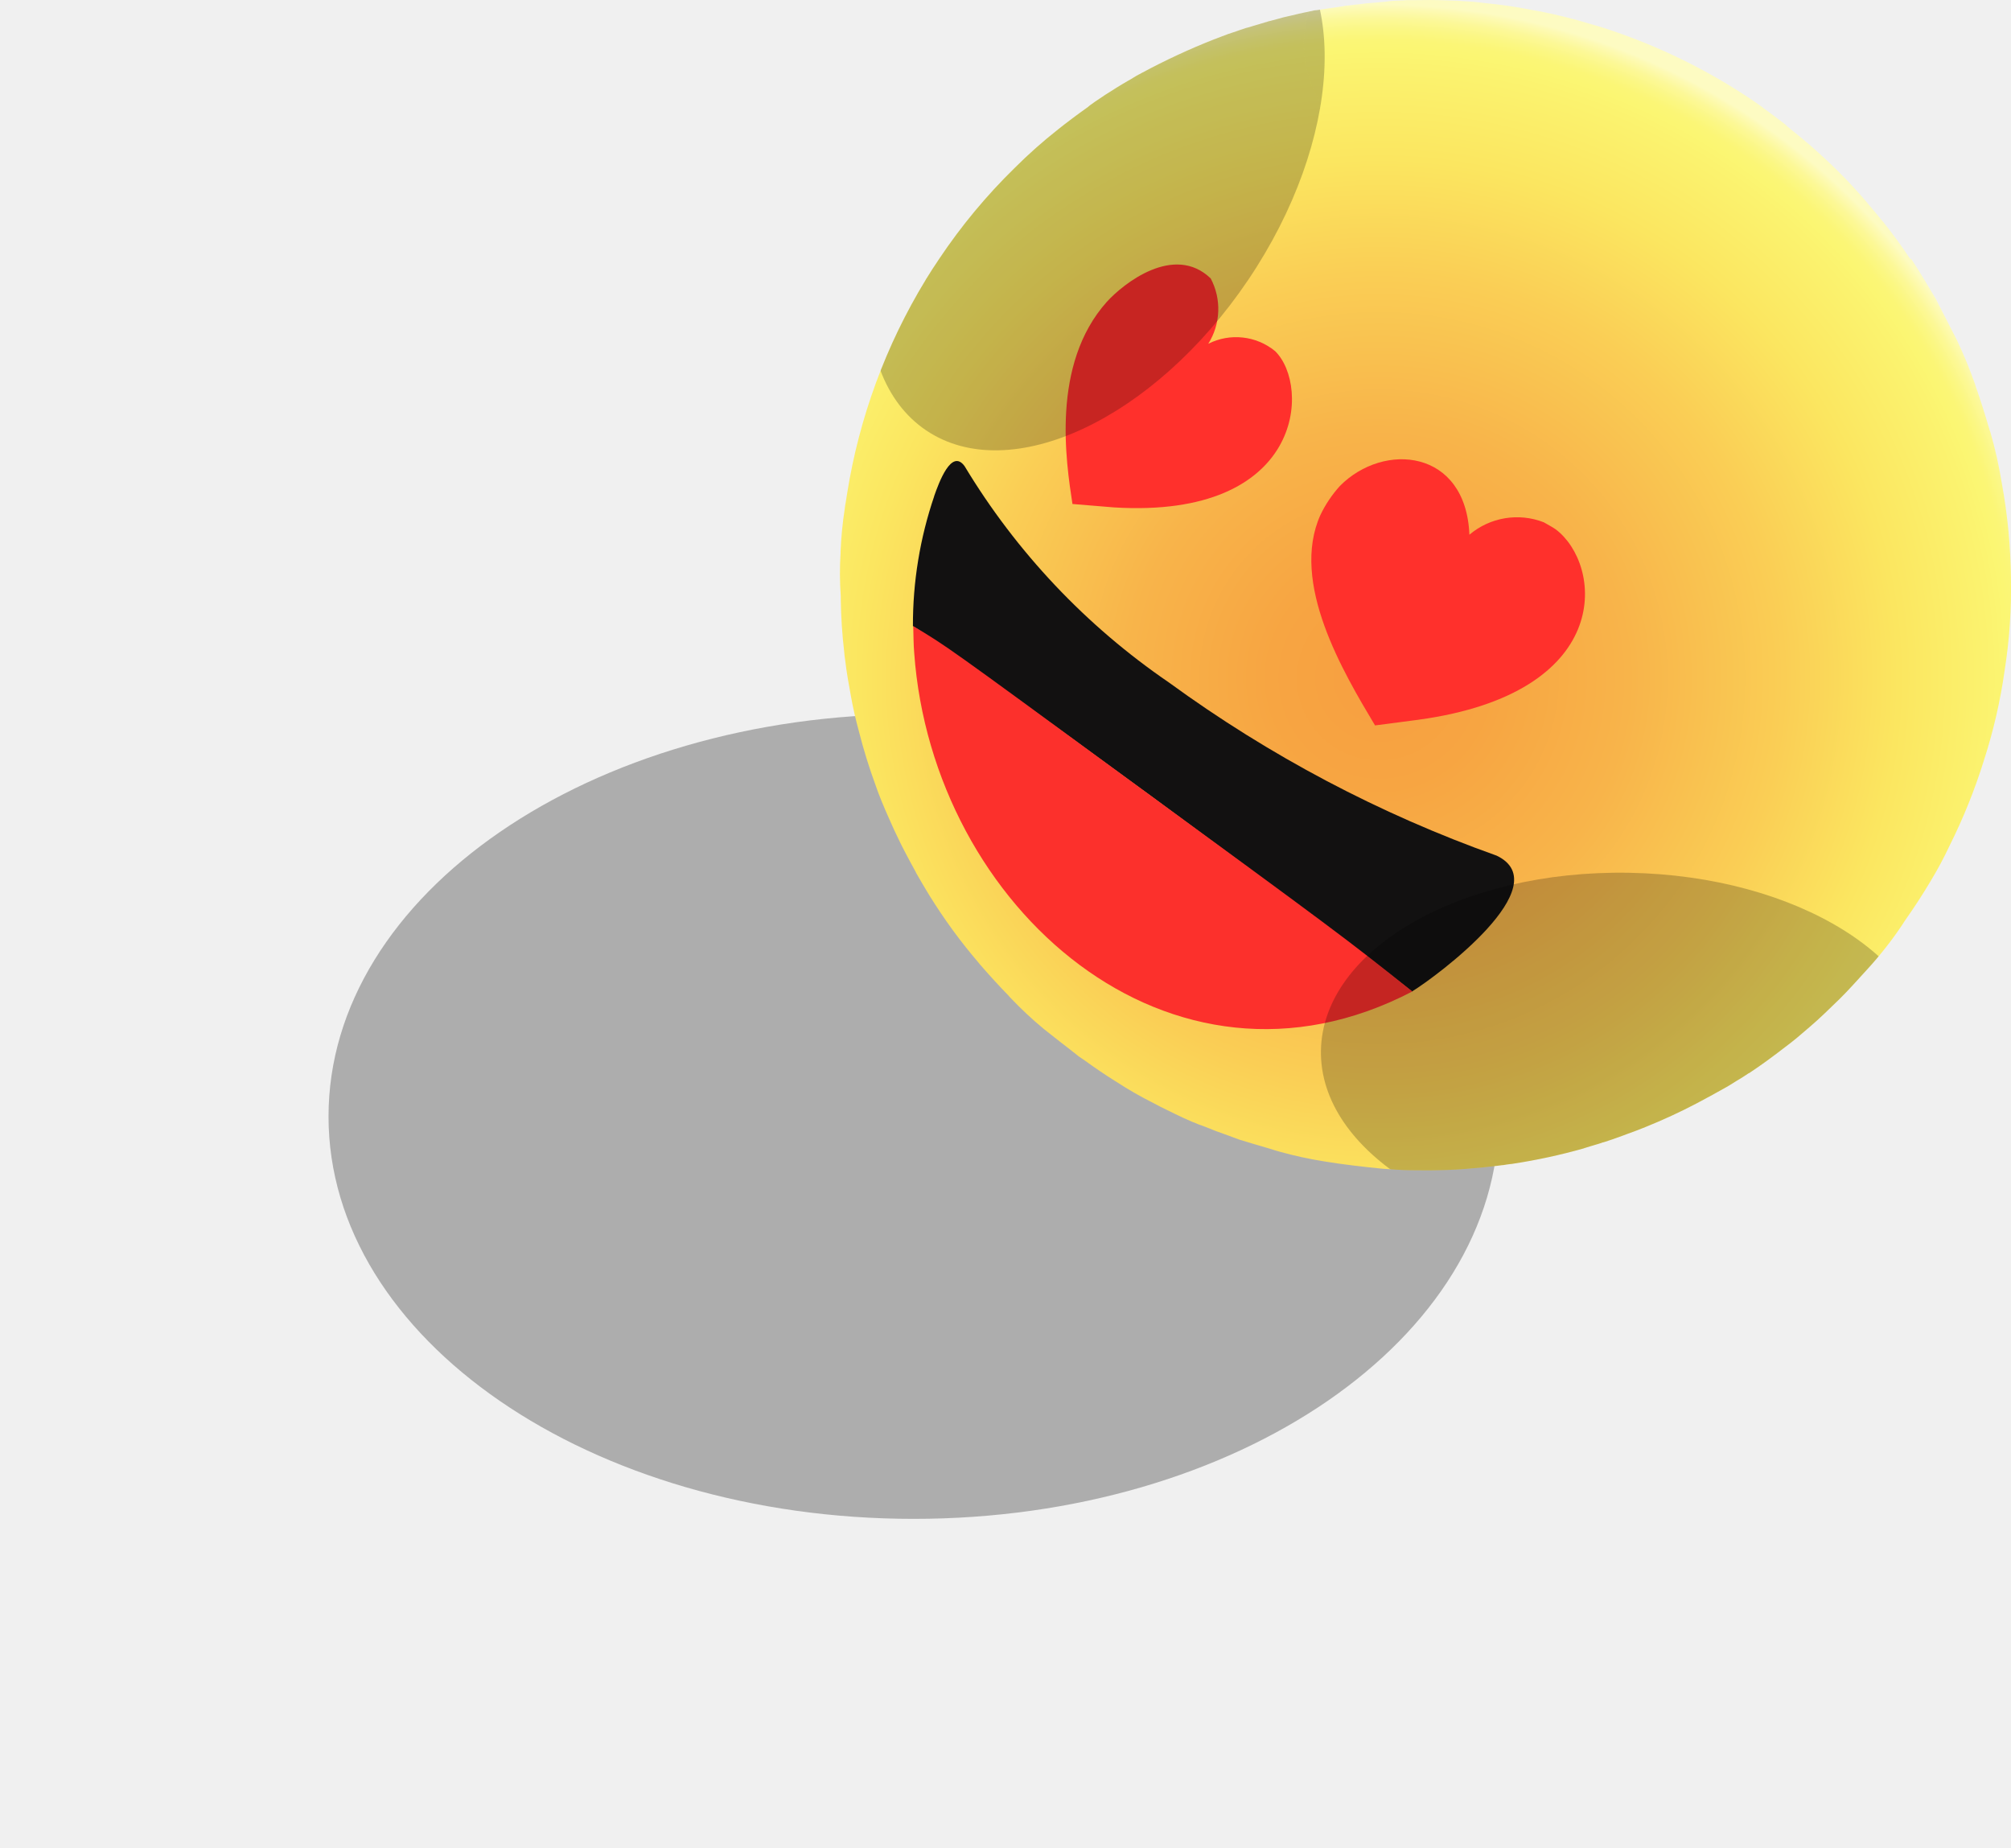
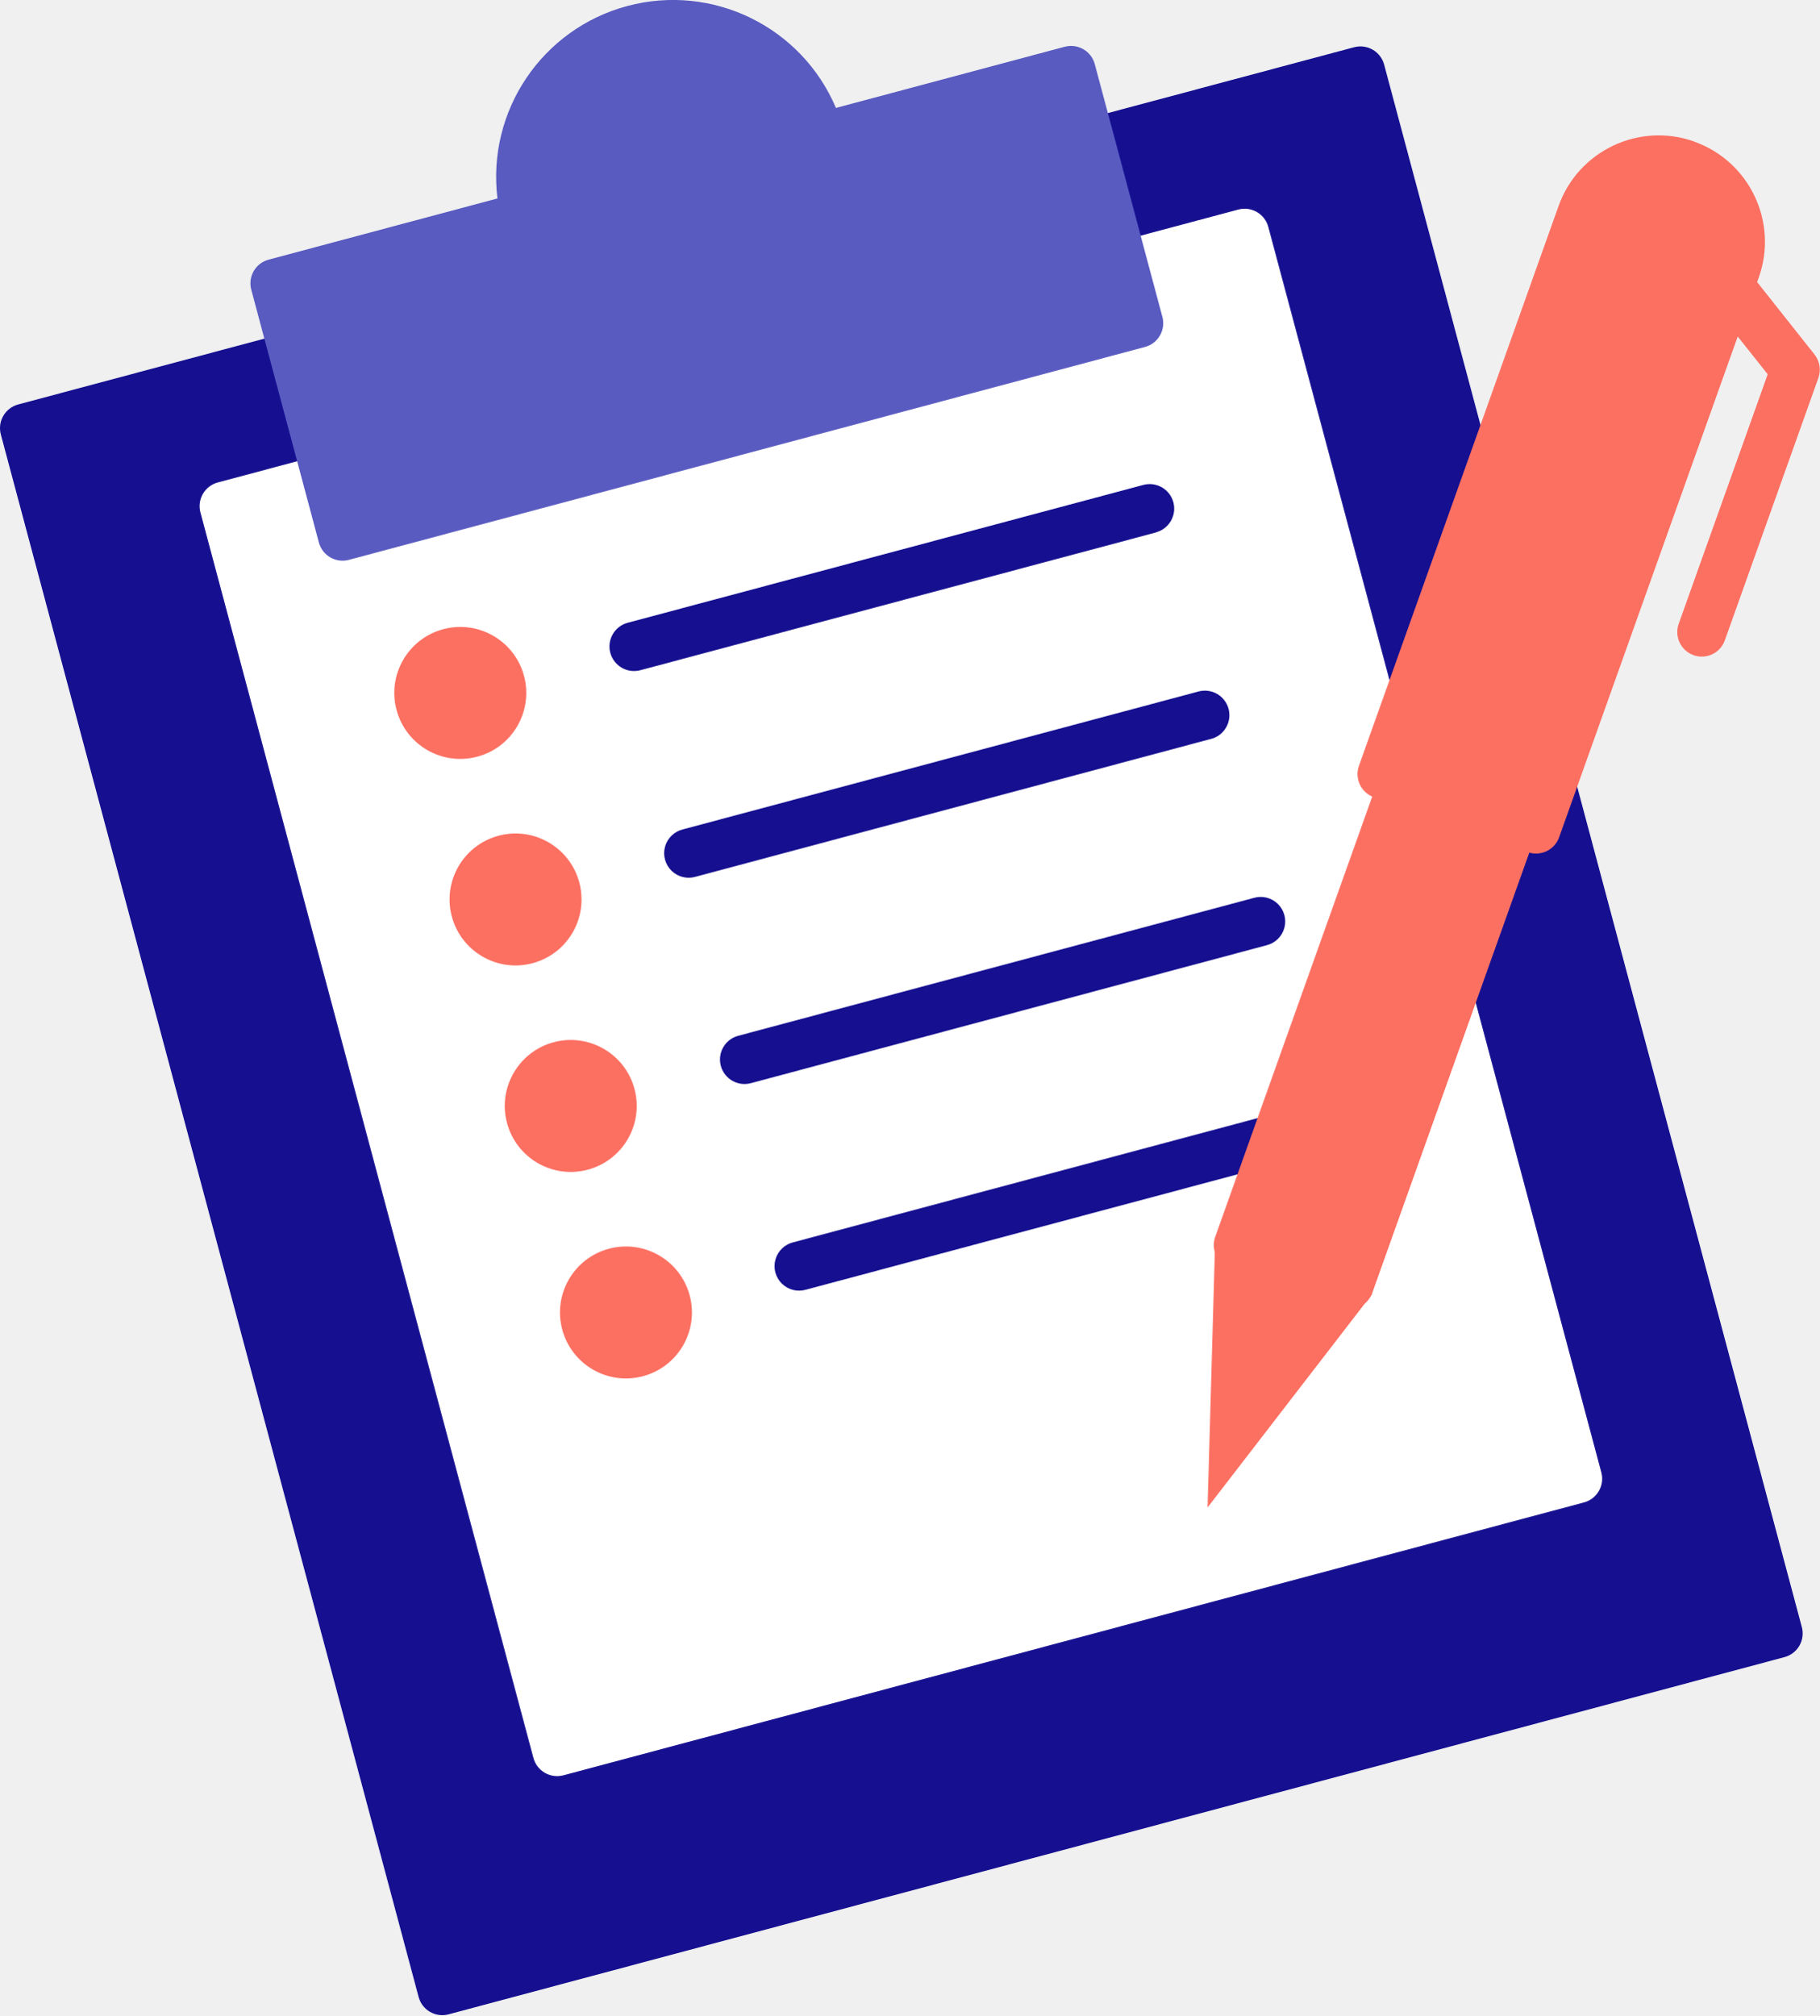
- <svg xmlns="http://www.w3.org/2000/svg" xmlns:xlink="http://www.w3.org/1999/xlink" width="82.478" height="75.758" viewBox="0 0 82.478 75.758">
+ <svg xmlns="http://www.w3.org/2000/svg" id="Grupo_1022415" data-name="Grupo 1022415" width="68.108" height="75.411" viewBox="0 0 68.108 75.411">
  <defs>
-     <radialGradient id="radial-gradient" cx="0.471" cy="0.58" r="0.575" gradientTransform="matrix(-0.999, -0.004, -0.004, 1, 0.933, 0.001)" gradientUnits="objectBoundingBox">
-       <stop offset="0" stop-color="#f79f40" />
-       <stop offset="0.163" stop-color="#f7a542" />
-       <stop offset="0.371" stop-color="#f8b44a" />
-       <stop offset="0.601" stop-color="#face55" />
-       <stop offset="0.771" stop-color="#fbe660" />
-       <stop offset="0.91" stop-color="#fbf36f" />
-       <stop offset="0.932" stop-color="#fbf672" />
-       <stop offset="0.947" stop-color="#fbf676" />
-       <stop offset="0.962" stop-color="#fbf783" />
-       <stop offset="0.978" stop-color="#fcf897" />
-       <stop offset="0.994" stop-color="#fdfab4" />
-       <stop offset="1" stop-color="#fdfbc2" />
-     </radialGradient>
    <clipPath id="clip-path">
-       <path id="Trazado_116496" data-name="Trazado 116496" d="M52.65,29.84v-.06c0-.11-.03-.77-.15-1.75-.01-.09-.02-.17-.03-.26-.02-.12-.04-.25-.06-.38a23.894,23.894,0,0,0-3.15-8.77c0-.01-.01-.01-.01-.02-.17-.29-.35-.57-.54-.85h0a23.353,23.353,0,0,0-3.06-3.74,20.449,20.449,0,0,0-1.77-1.6c-.39-.32-.78-.62-1.19-.91a.265.265,0,0,1-.06-.05l-.05-.04-.21-.15c-.26-.18-.55-.37-.86-.57h0c-.01-.01-.02-.01-.03-.02-.15-.09-.3-.19-.47-.28-.07-.04-.15-.09-.22-.13s-.12-.07-.19-.11a1.092,1.092,0,0,0-.15-.08,25.413,25.413,0,0,0-2.93-1.4c-.26-.11-.47-.18-.58-.23l-.18-.07-.18-.07c-.01,0-.02-.01-.03-.01l-.04-.01-.3-.1-.04-.01c-.01,0-.03-.01-.04-.01l-.2-.07a2.759,2.759,0,0,0-.27-.08l-.23-.07c-.04-.01-.09-.03-.13-.04-.01,0-.03-.01-.04-.01s-.03-.01-.05-.01a.636.636,0,0,1-.07-.02l-.26-.07-.22-.06c-.07-.02-.14-.03-.21-.05h-.01l-.13-.03-.25-.06-.18-.04a2.049,2.049,0,0,0-.24-.05c-.01,0-.03-.01-.04-.01-.06-.01-.12-.03-.18-.04l-.11-.02-.13-.03h-.02l-.04-.01c-.02,0-.05-.01-.07-.01a1.766,1.766,0,0,1-.2-.04.6.6,0,0,0-.12-.02h0a2.068,2.068,0,0,1-.22-.04l-.19-.03c-.03-.01-.07-.01-.11-.02a.985.985,0,0,0-.17-.02,1,1,0,0,0-.16-.02l-.27-.03-.25-.03c-.03,0-.05-.01-.08-.01h-.02a1.641,1.641,0,0,0-.23-.02l-.34-.03c-.08-.01-.16-.01-.23-.02-.09-.01-.17-.01-.26-.02s-.18-.01-.27-.02A.97.97,0,0,1,29.76,7h-.37c-.48-.01-.96-.01-1.45,0-.11,0-.21,0-.31.01s-.22.01-.32.02c-.07,0-.13.01-.19.01-.16.01-.31.02-.46.04-.05,0-.11.01-.16.01-.22.02-.43.04-.64.07-.1.01-.2.02-.3.04h-.01c-.02,0-.04.01-.06.01q-.24.03-.45.06c-.11.02-.23.04-.34.05-.26.04-.47.08-.61.11-.7.14-1.38.3-2.06.5-.41.11-.77.22-1.21.38a24.021,24.021,0,0,0-5.31,2.61h0c-.17.11-.33.22-.49.33a.265.265,0,0,0-.06.05c-.28.2-.56.4-.84.61a.423.423,0,0,1-.07.05l-.02.02-.02.02c-.01.01-.02.02-.03.02s-.02.01-.03.02c-.08.06-.15.12-.23.18-.15.12-.3.24-.44.36-.08.07-.16.13-.24.2-.16.14-.32.27-.46.4l-.02.02-.02.02c-.03.03-.07.06-.1.09-.75.69-1.21,1.19-1.24,1.22-.23.25-.46.51-.69.77-.16.19-.33.38-.5.59-.01.01-.02.03-.04.04l-.03.03c-.34.42-.69.89-1.08,1.46l-.01.01-.01.01c-.01.01-.01.02-.02.02-.18.26-.36.55-.54.86-.16.26-.32.52-.46.75l-.46.88c-.15.29-.29.56-.42.82a16.758,16.758,0,0,0-.76,1.82h0v.01c-.22.6-.42,1.23-.6,1.84l-.01.02a.037.037,0,0,1-.01.03,17.968,17.968,0,0,0-.5,2.13,23.506,23.506,0,0,0-.17,7.66,22.794,22.794,0,0,0,.82,3.68,23.944,23.944,0,0,0,1.38,3.51,15.311,15.311,0,0,0,.75,1.42c.32.56.68,1.11,1.06,1.66.04.07.09.13.13.2a16,16,0,0,0,1.39,1.8c.34.37.78.88,1.14,1.24s.83.82,1.22,1.15h0c.42.37.6.53.99.83q.72.585,1.47,1.08h.01c.16.11.32.22.49.32.19.12.38.24.55.34.09.05.22.13.36.21a.573.573,0,0,1,.07.04c.15.09.33.18.52.29.04.02.09.05.13.07a22.789,22.789,0,0,0,2.12,1c.18.07.42.17.7.28l.24.09.42.15.3.1.11.03c.01,0,.01,0,.02.01l.16.05a2.759,2.759,0,0,0,.27.08l.26.08c.01,0,.02,0,.02.01a22.1,22.1,0,0,0,2.96.66l.09.01c.08.01.17.03.27.04h.03l.23.03.53.06c.24.03.56.05.79.07s.49.03.74.04h.02c.13.01.25.01.37.01.33.01.77,0,1.1.01s.79-.03,1.13-.05c.72-.06,1.68-.17,2.39-.28a18.747,18.747,0,0,0,1.84-.38c.14-.04.28-.08.43-.12.43-.12.87-.25,1.24-.36l.43-.16c.35-.12.69-.25,1.03-.38l.17-.06c.4-.15.89-.38,1.32-.59.19-.09.37-.18.55-.28a15.71,15.71,0,0,0,1.56-.88c.02-.01.03-.02.05-.03.41-.26.82-.52,1.22-.81.09-.06.18-.12.26-.17l.44-.34c.12-.09.23-.18.35-.27l.66-.52a14.289,14.289,0,0,0,1.37-1.26l.03-.03.07-.07c.35-.35.74-.77,1.2-1.29a.138.138,0,0,0,.03-.04h0a20.958,20.958,0,0,0,2.02-2.71c.01-.01.01-.02.02-.03.19-.3.38-.61.57-.95v-.01h0c.08-.14.16-.29.24-.44.11-.2.22-.41.31-.59l.09-.18c.16-.32.31-.65.47-.99.21-.47.41-.94.56-1.36h0c.26-.7.5-1.44.71-2.23.13-.48.25-.96.33-1.41.1-.48.18-.98.25-1.5.02-.12.03-.23.05-.34.08-.69.14-1.41.16-2.14v-.13C52.68,31.04,52.68,30.45,52.65,29.84Z" transform="translate(-4.654 -6.992)" />
-     </clipPath>
-     <linearGradient id="linear-gradient" x1="-0.166" y1="-323.933" x2="-1.166" y2="-323.933" gradientUnits="objectBoundingBox">
-       <stop offset="0" stop-color="#19b79c" />
-       <stop offset="0.405" stop-color="#1dbb9e" />
-       <stop offset="0.825" stop-color="#2ac8a3" />
-       <stop offset="0.997" stop-color="#31cfa6" />
-     </linearGradient>
-     <linearGradient id="linear-gradient-2" x1="-2.106" y1="-363.238" x2="-3.08" y2="-363.238" xlink:href="#linear-gradient" />
-     <clipPath id="clip-path-2">
-       <path id="Trazado_116504" data-name="Trazado 116504" d="M4.652,29.65v-.06a15.757,15.757,0,0,1,.17-1.74,2.335,2.335,0,0,1,.04-.26c.02-.12.04-.25.06-.38a24.088,24.088,0,0,1,3.22-8.75c0-.01.01-.01.01-.02.18-.29.36-.57.55-.85h0a23.39,23.39,0,0,1,3.09-3.72,20.134,20.134,0,0,1,1.78-1.58q.585-.465,1.2-.9a.265.265,0,0,0,.06-.05l.05-.04.21-.15c.26-.18.55-.37.86-.56h0c.01-.01.02-.01.03-.02.15-.09.31-.19.47-.28a2.53,2.53,0,0,0,.22-.13c.06-.04.12-.07.19-.11.05-.03.1-.05.15-.08a27.308,27.308,0,0,1,2.95-1.37c.26-.1.47-.18.58-.22l.18-.06.18-.06c.01,0,.02-.01.03-.01l.05-.02.3-.1.04-.01c.01,0,.03-.01.04-.01l.2-.06c.08-.02.19-.06.27-.08l.23-.07a.647.647,0,0,0,.13-.04c.01,0,.03-.01.04-.01s.03-.01.05-.01a.637.637,0,0,0,.07-.02l.26-.07.22-.06c.07-.02.14-.03.21-.05h.01l.13-.03c.08-.02.18-.04.25-.06l.18-.04c.08-.02.16-.03.24-.05.01,0,.03-.01.04-.01a1.163,1.163,0,0,0,.18-.04l.11-.01.13-.02h.02l.04-.01c.02,0,.05-.01.07-.01l.2-.03c.04-.01.09-.01.13-.02h0l.22-.03.19-.03a.516.516,0,0,0,.11-.02.985.985,0,0,1,.17-.02c.06-.01.11-.01.16-.02l.27-.03.25-.03c.03,0,.05-.01.08-.01h.02c.07-.01.15-.01.23-.02l.34-.03c.08-.01.16-.01.23-.02a1.569,1.569,0,0,1,.24-.03,2.437,2.437,0,0,1,.27-.01.86.86,0,0,1,.16-.01l.15-.01h.24c.49-.01.97-.01,1.45.01.11,0,.21.01.31.01s.22.01.32.02c.07,0,.13.01.19.01.16.01.31.02.46.04.05.01.11.01.16.02.22.02.43.05.64.07.1.01.2.03.3.04h.01c.02,0,.04.01.06.01.16.02.31.05.45.07l.34.06c.26.05.47.09.6.11.69.14,1.38.31,2.06.52.41.11.76.23,1.21.39a24.178,24.178,0,0,1,5.28,2.65h0c.16.11.33.22.49.34a.265.265,0,0,1,.06.05c.28.2.56.41.83.62a.424.424,0,0,0,.07.05l.02.02.02.02.03.03c.01.01.02.01.02.02.08.06.15.12.22.18.15.12.3.24.44.36.08.07.16.14.24.2.16.14.31.28.46.41l.02.02.02.02c.03.03.07.06.1.09.75.69,1.2,1.2,1.23,1.23.23.25.46.51.68.78.16.19.32.38.49.59.01.01.02.03.04.04l.02.03c.33.42.69.89,1.07,1.47l.04.01.01.01c.01.01.01.02.02.02.17.26.36.56.54.86.16.26.31.53.45.75l.45.88c.15.29.29.56.42.82a18.431,18.431,0,0,1,.75,1.83h0v.01c.21.6.41,1.23.59,1.85l.01.02a.037.037,0,0,0,.01.03,17.59,17.59,0,0,1,.48,2.14,22.71,22.71,0,0,1,.37,3.87,21.465,21.465,0,0,1-.26,3.8,21.96,21.96,0,0,1-.85,3.68,23.286,23.286,0,0,1-1.41,3.5,15.244,15.244,0,0,1-.76,1.42c-.33.56-.69,1.11-1.07,1.65-.04.07-.09.13-.13.2a15.2,15.2,0,0,1-1.41,1.79c-.34.37-.79.88-1.15,1.23s-.84.82-1.22,1.14h0c-.43.37-.6.52-1,.82-.49.38-.98.74-1.48,1.07H41.9c-.16.11-.32.21-.49.31-.19.12-.38.24-.55.33-.09.05-.22.12-.36.2a.574.574,0,0,0-.07.04c-.15.08-.33.18-.52.28-.04.02-.09.05-.13.07a23.108,23.108,0,0,1-2.12.98c-.18.07-.42.17-.71.27l-.24.09-.42.15-.3.1-.11.03c-.01,0-.01,0-.02.01l-.16.05c-.08.02-.19.06-.27.08l-.26.08c-.01,0-.02,0-.02.01a23.962,23.962,0,0,1-2.96.64l-.09.01c-.08.01-.17.02-.27.04H31.8l-.23.03-.53.06c-.24.02-.56.05-.79.07s-.49.03-.74.04h-.02c-.13,0-.25.01-.37.01-.33.01-.77,0-1.1,0s-.79-.04-1.13-.06c-.72-.07-1.68-.18-2.39-.3a16.281,16.281,0,0,1-1.84-.4c-.14-.04-.28-.08-.43-.13-.43-.12-.87-.26-1.24-.37l-.43-.16c-.35-.12-.69-.25-1.03-.39l-.17-.06c-.4-.15-.88-.38-1.32-.6-.19-.09-.37-.18-.55-.28a15.612,15.612,0,0,1-1.55-.89.219.219,0,0,0-.05-.03c-.41-.26-.81-.53-1.21-.82-.09-.06-.17-.12-.25-.17L14,49.97c-.12-.09-.23-.18-.35-.27l-.66-.52a15.233,15.233,0,0,1-1.36-1.27l-.03-.03-.06-.07c-.34-.35-.74-.78-1.19-1.3a.138.138,0,0,1-.03-.04h0a21.889,21.889,0,0,1-2-2.73c-.01-.01-.01-.02-.02-.03-.18-.3-.37-.61-.56-.95v-.01h0c-.08-.14-.16-.29-.24-.44-.11-.21-.22-.41-.31-.59l-.09-.18c-.16-.32-.31-.65-.46-.99-.21-.47-.41-.95-.55-1.36h0a22.441,22.441,0,0,1-.69-2.23c-.13-.48-.24-.96-.32-1.41-.09-.49-.18-.98-.24-1.5-.02-.12-.03-.23-.04-.34a21.166,21.166,0,0,1-.14-2.14v-.13A13.347,13.347,0,0,1,4.652,29.65Z" transform="translate(-4.627 -6.983)" fill="url(#radial-gradient)" />
+       <rect id="Rectángulo_351056" data-name="Rectángulo 351056" width="68.108" height="75.411" fill="none" />
    </clipPath>
  </defs>
-   <g id="Grupo_157926" data-name="Grupo 157926" transform="translate(13.474)">
-     <ellipse id="Elipse_4737" data-name="Elipse 4737" cx="24" cy="16.5" rx="24" ry="16.5" transform="translate(0 29.284)" fill="#0b0b0b" opacity="0.292" style="mix-blend-mode: multiply;isolation: isolate" />
-     <path id="Trazado_116493" data-name="Trazado 116493" d="M4.652,29.65v-.06a15.757,15.757,0,0,1,.17-1.74,2.335,2.335,0,0,1,.04-.26c.02-.12.04-.25.06-.38a24.088,24.088,0,0,1,3.22-8.75c0-.01.01-.01.01-.02.18-.29.36-.57.55-.85h0a23.39,23.39,0,0,1,3.09-3.72,20.134,20.134,0,0,1,1.78-1.58q.585-.465,1.2-.9a.265.265,0,0,0,.06-.05l.05-.04.21-.15c.26-.18.55-.37.86-.56h0c.01-.01.02-.01.03-.02.15-.09.31-.19.47-.28a2.53,2.53,0,0,0,.22-.13c.06-.04.12-.07.19-.11.05-.03.1-.05.15-.08a27.308,27.308,0,0,1,2.95-1.37c.26-.1.47-.18.58-.22l.18-.06.18-.06c.01,0,.02-.01.03-.01l.05-.02.3-.1.04-.01c.01,0,.03-.01.04-.01l.2-.06c.08-.02.19-.06.27-.08l.23-.07a.647.647,0,0,0,.13-.04c.01,0,.03-.01.04-.01s.03-.01.05-.01a.637.637,0,0,0,.07-.02l.26-.07.22-.06c.07-.02.14-.03.21-.05h.01l.13-.03c.08-.02.18-.04.25-.06l.18-.04c.08-.02.16-.03.24-.05.01,0,.03-.01.04-.01a1.163,1.163,0,0,0,.18-.04l.11-.01.13-.02h.02l.04-.01c.02,0,.05-.01.07-.01l.2-.03c.04-.01.09-.01.13-.02h0l.22-.03.19-.03a.516.516,0,0,0,.11-.02.985.985,0,0,1,.17-.02c.06-.01.11-.01.16-.02l.27-.03.25-.03c.03,0,.05-.01.08-.01h.02c.07-.01.15-.01.23-.02l.34-.03c.08-.01.16-.01.23-.02a1.569,1.569,0,0,1,.24-.03,2.437,2.437,0,0,1,.27-.01.86.86,0,0,1,.16-.01l.15-.01h.24c.49-.01.97-.01,1.45.01.11,0,.21.01.31.01s.22.01.32.02c.07,0,.13.01.19.01.16.01.31.02.46.04.05.01.11.01.16.02.22.02.43.05.64.07.1.01.2.03.3.04h.01c.02,0,.04.01.06.01.16.02.31.05.45.07l.34.06c.26.05.47.09.6.11.69.14,1.38.31,2.06.52.41.11.76.23,1.21.39a24.178,24.178,0,0,1,5.28,2.65h0c.16.11.33.22.49.34a.265.265,0,0,1,.06.05c.28.2.56.41.83.62a.424.424,0,0,0,.07.05l.02.02.02.02.03.03c.01.01.02.01.02.02.08.06.15.12.22.18.15.12.3.24.44.36.08.07.16.14.24.2.16.14.31.28.46.41l.02.02.02.02c.03.03.07.06.1.09.75.69,1.2,1.2,1.23,1.23.23.25.46.51.68.78.16.19.32.38.49.59.01.01.02.03.04.04l.02.03c.33.42.69.89,1.07,1.47l.04.01.01.01c.01.01.01.02.02.02.17.26.36.56.54.86.16.26.31.53.45.75l.45.88c.15.29.29.56.42.82a18.431,18.431,0,0,1,.75,1.83h0v.01c.21.6.41,1.23.59,1.85l.01.02a.037.037,0,0,0,.01.03,17.59,17.59,0,0,1,.48,2.14,22.71,22.71,0,0,1,.37,3.87,21.465,21.465,0,0,1-.26,3.8,21.96,21.96,0,0,1-.85,3.68,23.286,23.286,0,0,1-1.41,3.5,15.244,15.244,0,0,1-.76,1.42c-.33.56-.69,1.11-1.07,1.65-.04.07-.09.13-.13.2a15.2,15.2,0,0,1-1.41,1.79c-.34.37-.79.88-1.15,1.23s-.84.82-1.22,1.14h0c-.43.37-.6.52-1,.82-.49.38-.98.74-1.48,1.07H41.9c-.16.11-.32.21-.49.31-.19.12-.38.24-.55.33-.09.05-.22.12-.36.2a.574.574,0,0,0-.07.04c-.15.08-.33.18-.52.28-.04.02-.09.05-.13.07a23.108,23.108,0,0,1-2.12.98c-.18.07-.42.17-.71.27l-.24.09-.42.15-.3.1-.11.03c-.01,0-.01,0-.02.01l-.16.05c-.08.02-.19.06-.27.08l-.26.08c-.01,0-.02,0-.02.01a23.962,23.962,0,0,1-2.96.64l-.09.01c-.08.01-.17.02-.27.04H31.8l-.23.03-.53.06c-.24.02-.56.05-.79.07s-.49.03-.74.04h-.02c-.13,0-.25.01-.37.01-.33.01-.77,0-1.1,0s-.79-.04-1.13-.06c-.72-.07-1.68-.18-2.39-.3a16.281,16.281,0,0,1-1.84-.4c-.14-.04-.28-.08-.43-.13-.43-.12-.87-.26-1.24-.37l-.43-.16c-.35-.12-.69-.25-1.03-.39l-.17-.06c-.4-.15-.88-.38-1.32-.6-.19-.09-.37-.18-.55-.28a15.612,15.612,0,0,1-1.55-.89.219.219,0,0,0-.05-.03c-.41-.26-.81-.53-1.21-.82-.09-.06-.17-.12-.25-.17L14,49.97c-.12-.09-.23-.18-.35-.27l-.66-.52a15.233,15.233,0,0,1-1.36-1.27l-.03-.03-.06-.07c-.34-.35-.74-.78-1.19-1.3a.138.138,0,0,1-.03-.04h0a21.889,21.889,0,0,1-2-2.73c-.01-.01-.01-.02-.02-.03-.18-.3-.37-.61-.56-.95v-.01h0c-.08-.14-.16-.29-.24-.44-.11-.21-.22-.41-.31-.59l-.09-.18c-.16-.32-.31-.65-.46-.99-.21-.47-.41-.95-.55-1.36h0a22.441,22.441,0,0,1-.69-2.23c-.13-.48-.24-.96-.32-1.41-.09-.49-.18-.98-.24-1.5-.02-.12-.03-.23-.04-.34a21.166,21.166,0,0,1-.14-2.14v-.13A13.347,13.347,0,0,1,4.652,29.65Z" transform="translate(16.349 -6.983)" fill="url(#radial-gradient)" />
-     <g id="Grupo_86225" data-name="Grupo 86225" transform="translate(20.955 0.009)" clip-path="url(#clip-path)">
-       <path id="Trazado_116494" data-name="Trazado 116494" d="M50.67,21.64a4.37,4.37,0,0,1,.18-.46C50.8,21.33,50.74,21.48,50.67,21.64Z" transform="translate(-48.844 -6.992)" fill="url(#linear-gradient)" />
-       <path id="Trazado_116495" data-name="Trazado 116495" d="M4.7,34.92c.03-.14.05-.28.08-.41C4.75,34.65,4.73,34.79,4.7,34.92Z" transform="translate(43.196 -6.992)" fill="url(#linear-gradient-2)" />
-     </g>
-     <path id="Trazado_116497" data-name="Trazado 116497" d="M25.873,27.33A16.375,16.375,0,0,0,25,32.66c2.26,1.39,16.97,12.2,20.47,14.98,1.03-.63,6.02-4.35,3.47-5.57a52.925,52.925,0,0,1-13.44-7.1,28.664,28.664,0,0,1-8.38-8.87c-.54-.75-1.06.69-1.25,1.23" transform="translate(-1.032 -6.983)" fill="#121111" />
-     <path id="Trazado_116499" data-name="Trazado 116499" d="M29.22,33.76c.75,10.43,10.52,19.05,20.43,13.88-2.65-2.12-3.33-2.62-11.66-8.71-7.45-5.46-7.45-5.46-8.81-6.27.01.33.01.77.04,1.1" transform="translate(-5.199 -6.983)" fill="#fc302c" />
-     <g id="Grupo_86231" data-name="Grupo 86231" transform="translate(40.307 18.833)">
-       <path id="Trazado_116501" data-name="Trazado 116501" d="M22.473,28.1c-1.25,2.78.93,6.44,2.24,8.63.65-.09,1.52-.19,2.17-.29,7.67-1.22,7.14-6.32,5.24-7.75-.14-.1-.34-.2-.49-.29a3.024,3.024,0,0,0-3.05.51c-.14-3.51-3.51-3.82-5.31-2a4.969,4.969,0,0,0-.8,1.19" transform="translate(-22.099 -25.816)" fill="#ff302c" />
-     </g>
-     <g id="Grupo_86232" data-name="Grupo 86232" transform="translate(30.232 10.846)">
-       <path id="Trazado_116503" data-name="Trazado 116503" d="M35.806,19.36c-2.3,2.57-1.67,6.58-1.41,8.29.51.04,1.19.1,1.7.14,7.78.48,8.08-4.98,6.61-6.41a2.529,2.529,0,0,0-2.74-.3,2.679,2.679,0,0,0,.1-2.68c-1.5-1.44-3.58.21-4.26.96" transform="translate(-34.117 -17.829)" fill="#ff302c" />
-     </g>
-     <g id="Enmascarar_grupo_59" data-name="Enmascarar grupo 59" transform="translate(20.976 0)" clip-path="url(#clip-path-2)">
-       <g id="Grupo_86233" data-name="Grupo 86233" transform="translate(-2.683 -7.272)" opacity="0.561" style="mix-blend-mode: multiply;isolation: isolate">
-         <g id="Grupo_86230" data-name="Grupo 86230" transform="translate(0)">
-           <ellipse id="Elipse_4734" data-name="Elipse 4734" cx="12.5" cy="7.5" rx="12.5" ry="7.5" transform="translate(21.707 1.557)" fill="#fff" opacity="0.743" />
-           <ellipse id="Elipse_4735" data-name="Elipse 4735" cx="12.5" cy="7.5" rx="12.5" ry="7.5" transform="translate(26.415 8.388) rotate(124)" opacity="0.387" />
-           <ellipse id="Elipse_4736" data-name="Elipse 4736" cx="12.5" cy="7.5" rx="12.5" ry="7.5" transform="matrix(-1, -0.017, 0.017, -1, 47.282, 58.274)" opacity="0.387" />
-         </g>
-       </g>
-     </g>
+   <g id="Grupo_1010990" data-name="Grupo 1010990" transform="translate(0 0)" clip-path="url(#clip-path)">
+     <path id="Trazado_730372" data-name="Trazado 730372" d="M50.674,2.485.681,15.852a.918.918,0,0,0-.65,1.123L15.666,75.447a.917.917,0,0,0,1.123.649L66.782,62.729a.917.917,0,0,0,.65-1.123L51.8,3.134a.918.918,0,0,0-1.124-.649" transform="translate(0 -0.717)" fill="#161091" />
+     <path id="Trazado_730373" data-name="Trazado 730373" d="M49.423,11.065,11.233,21.277a.918.918,0,0,0-.65,1.124L23.045,69.008a.918.918,0,0,0,1.124.649L62.36,59.446a.918.918,0,0,0,.65-1.124L50.547,11.715a.918.918,0,0,0-1.124-.65" transform="translate(-3.082 -3.223)" fill="#fff" />
+     <path id="Trazado_730374" data-name="Trazado 730374" d="M43.714,1.749,35.151,4.039A6.62,6.62,0,0,0,22.484,7.426L13.92,9.716a.918.918,0,0,0-.65,1.124L15.8,20.3a.918.918,0,0,0,1.124.65l29.794-7.967a.918.918,0,0,0,.65-1.124L44.838,2.4a.918.918,0,0,0-1.124-.65" transform="translate(-3.867 0)" fill="#595bc1" />
+     <path id="Trazado_730375" data-name="Trazado 730375" d="M25.7,34.974a2.469,2.469,0,1,1-3.023-1.749A2.47,2.47,0,0,1,25.7,34.974" transform="translate(-6.089 -9.68)" fill="#fc7062" />
+     <path id="Trazado_730376" data-name="Trazado 730376" d="M33.521,32.047l19.293-5.159Z" transform="translate(-9.791 -7.854)" fill="#161091" />
+     <path id="Trazado_730377" data-name="Trazado 730377" d="M52.672,27.4,33.379,32.554A.918.918,0,1,1,32.9,30.78L52.2,25.621a.918.918,0,1,1,.474,1.774" transform="translate(-9.412 -7.475)" fill="#161091" />
+     <path id="Trazado_730378" data-name="Trazado 730378" d="M28.62,45.89A2.469,2.469,0,1,1,25.6,44.142,2.47,2.47,0,0,1,28.62,45.89" transform="translate(-6.941 -12.869)" fill="#fc7062" />
+     <path id="Trazado_730379" data-name="Trazado 730379" d="M36.44,42.963,55.733,37.8Z" transform="translate(-10.644 -11.042)" fill="#161091" />
+     <path id="Trazado_730380" data-name="Trazado 730380" d="M55.591,38.312,36.3,43.471a.918.918,0,1,1-.474-1.773l19.293-5.159a.918.918,0,1,1,.474,1.774" transform="translate(-10.265 -10.663)" fill="#161091" />
+     <path id="Trazado_730381" data-name="Trazado 730381" d="M31.539,56.807a2.469,2.469,0,1,1-3.023-1.749,2.47,2.47,0,0,1,3.023,1.749" transform="translate(-7.794 -16.057)" fill="#fc7062" />
+     <path id="Trazado_730382" data-name="Trazado 730382" d="M39.359,53.88l19.293-5.159Z" transform="translate(-11.496 -14.231)" fill="#161091" />
+     <path id="Trazado_730383" data-name="Trazado 730383" d="M58.509,49.227,39.216,54.386a.917.917,0,1,1-.474-1.773l19.293-5.159a.918.918,0,1,1,.474,1.773" transform="translate(-11.117 -13.852)" fill="#161091" />
+     <path id="Trazado_730384" data-name="Trazado 730384" d="M34.458,67.723a2.469,2.469,0,1,1-3.023-1.748,2.47,2.47,0,0,1,3.023,1.748" transform="translate(-8.647 -19.246)" fill="#fc7062" />
+     <path id="Trazado_730385" data-name="Trazado 730385" d="M42.278,64.8l19.293-5.159Z" transform="translate(-12.349 -17.419)" fill="#161091" />
+     <path id="Trazado_730386" data-name="Trazado 730386" d="M61.429,60.145,42.136,65.3a.918.918,0,1,1-.474-1.773l19.293-5.159a.918.918,0,0,1,.474,1.774" transform="translate(-11.97 -17.04)" fill="#161091" />
+     <path id="Trazado_730387" data-name="Trazado 730387" d="M76.251,42.029a.921.921,0,0,0-.521-.471l-4.15-1.48a.918.918,0,0,0-1.174.556l-6.184,17.34a.918.918,0,0,0,.556,1.173l4.15,1.481a.92.92,0,0,0,1.172-.557l6.185-17.34a.927.927,0,0,0-.035-.7" transform="translate(-18.743 -11.691)" fill="#fc7062" />
+     <path id="Trazado_730388" data-name="Trazado 730388" d="M84.372,7.387A3.978,3.978,0,0,0,79.289,9.8l-7.47,20.948a.919.919,0,0,0,.555,1.173l5.764,2.056a.919.919,0,0,0,1.173-.556l7.471-20.948a3.98,3.98,0,0,0-2.41-5.082" transform="translate(-20.962 -2.089)" fill="#fc7062" />
+     <path id="Trazado_730389" data-name="Trazado 730389" d="M89.824,28.585a.906.906,0,0,1-.545-.023.918.918,0,0,1-.556-1.172l3.331-9.339L89.9,15.337a.918.918,0,1,1,1.439-1.14l2.467,3.113a.92.92,0,0,1,.144.879l-3.5,9.819a.916.916,0,0,1-.628.578" transform="translate(-25.9 -4.045)" fill="#fc7062" />
+     <path id="Trazado_730390" data-name="Trazado 730390" d="M64.125,65.421l-.287,10.1,6.169-8Z" transform="translate(-18.646 -19.109)" fill="#fc7062" />
  </g>
</svg>
